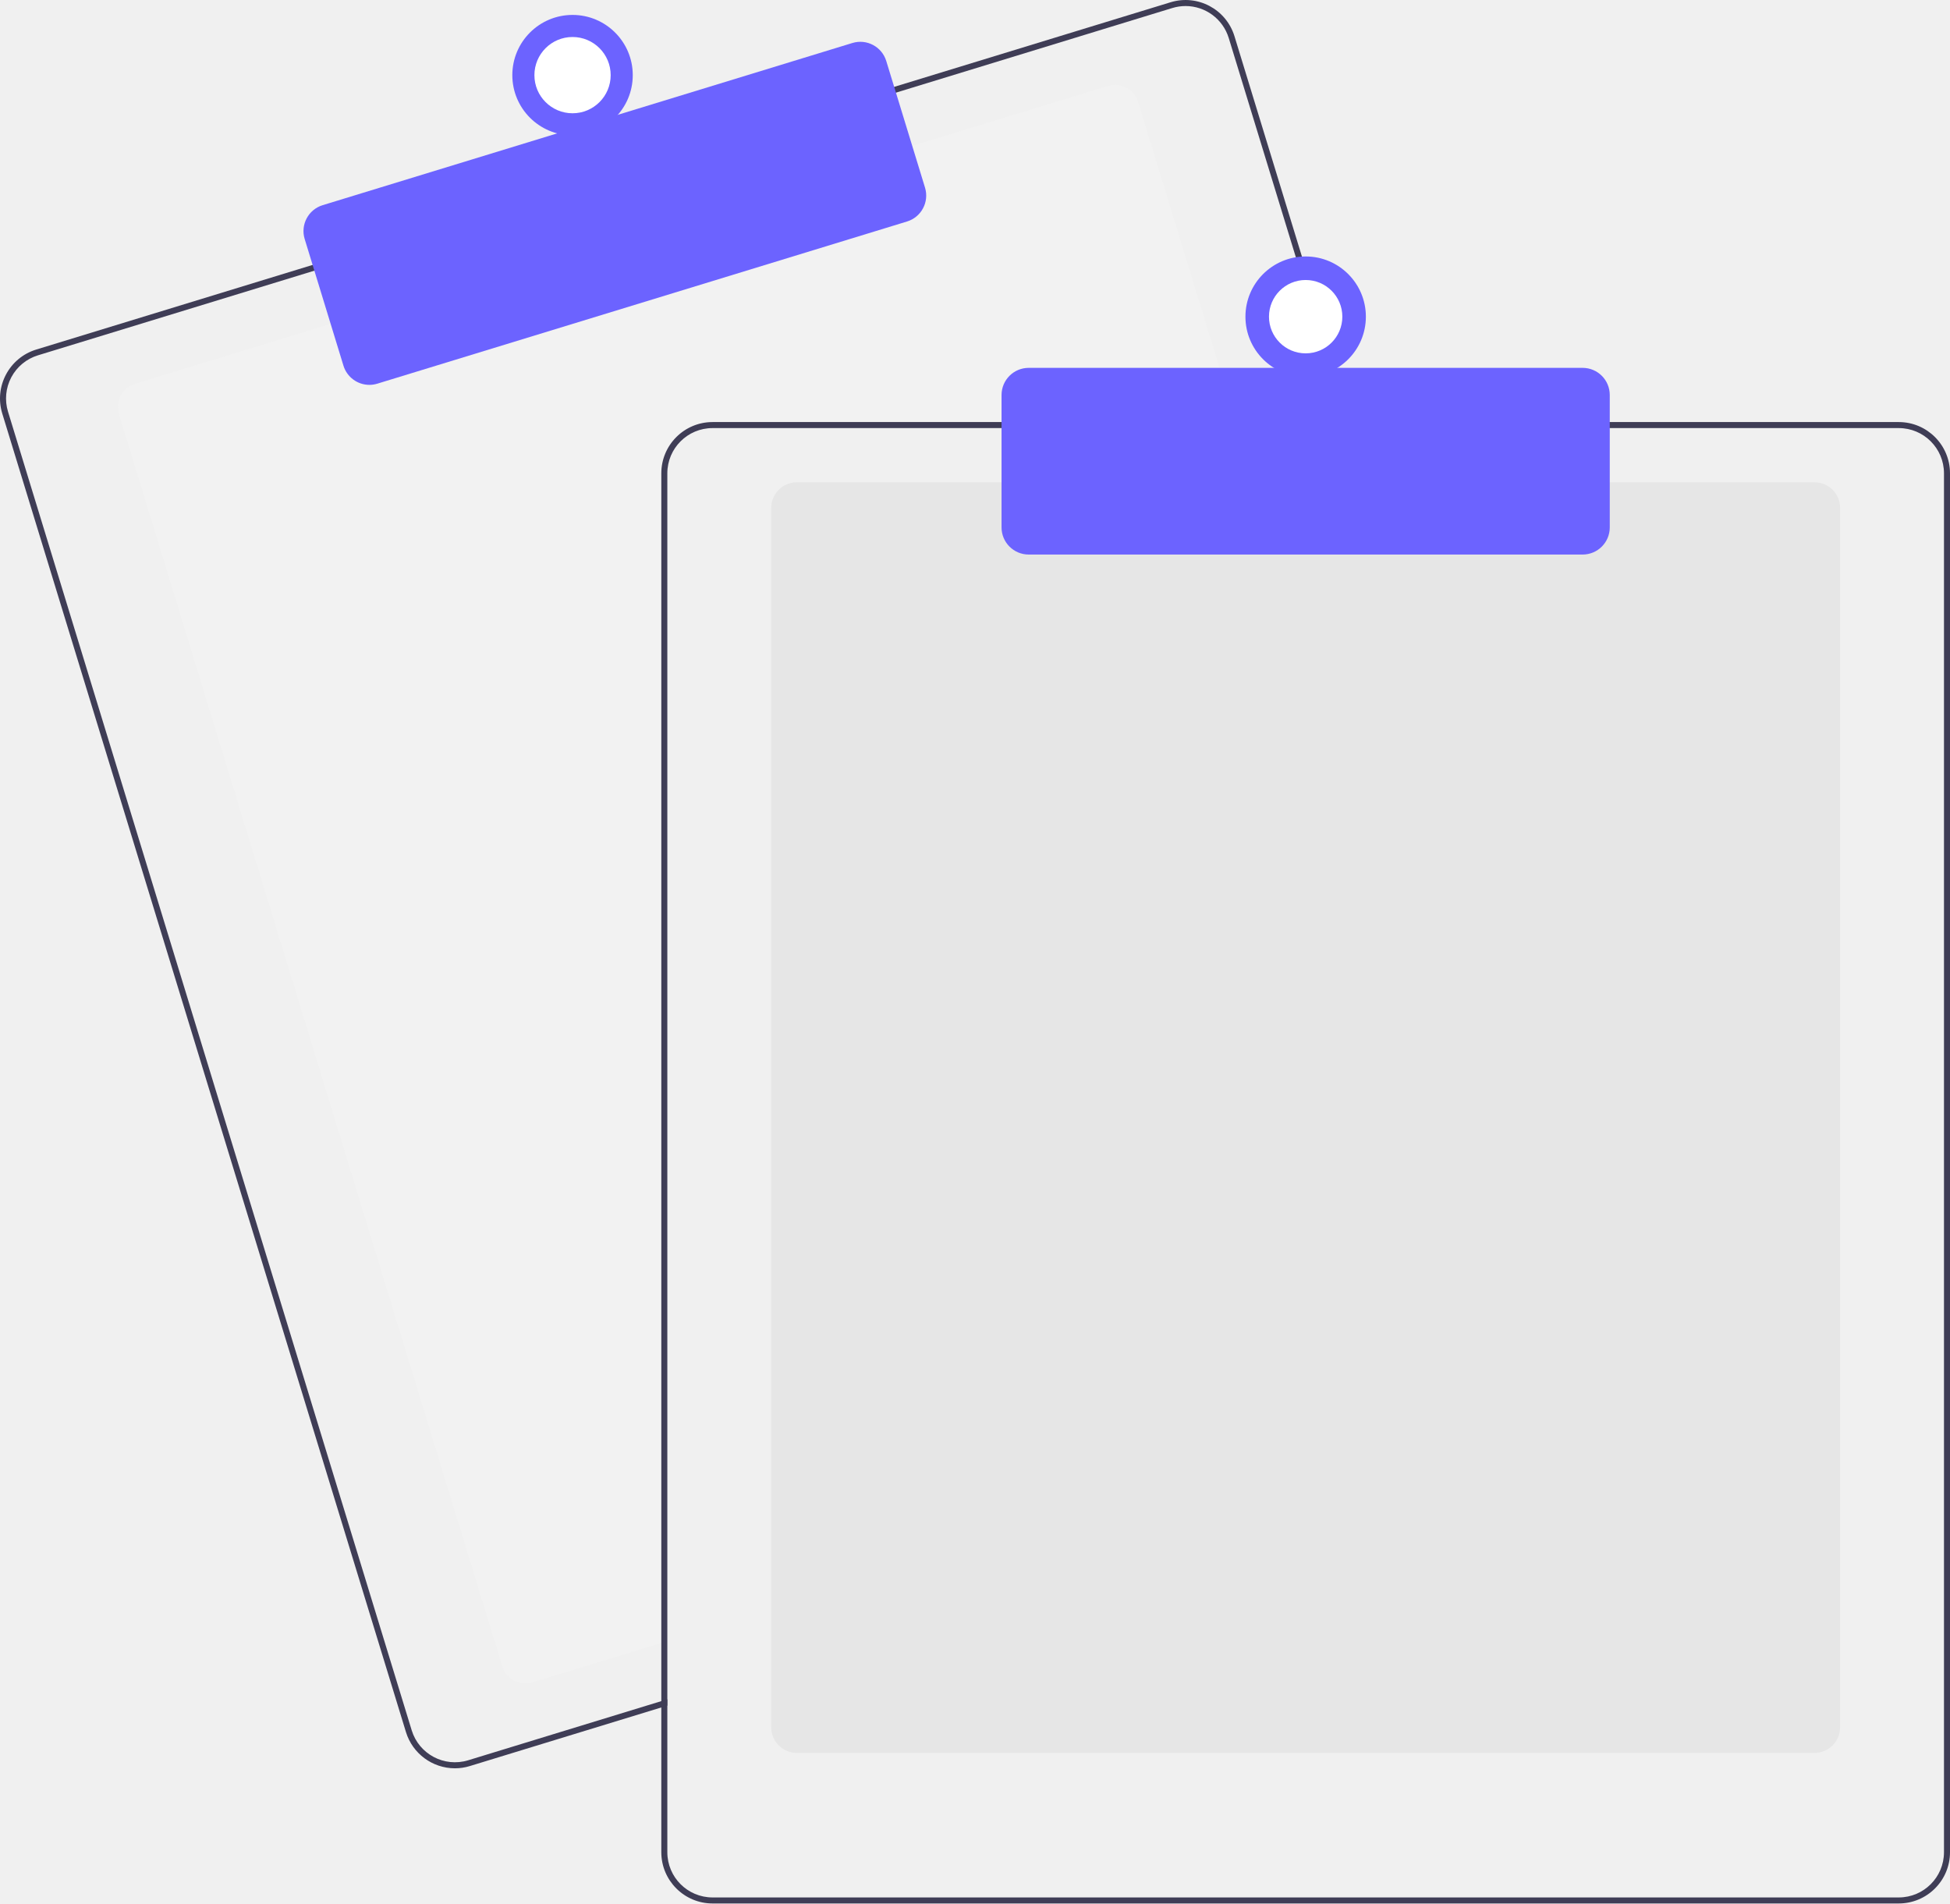
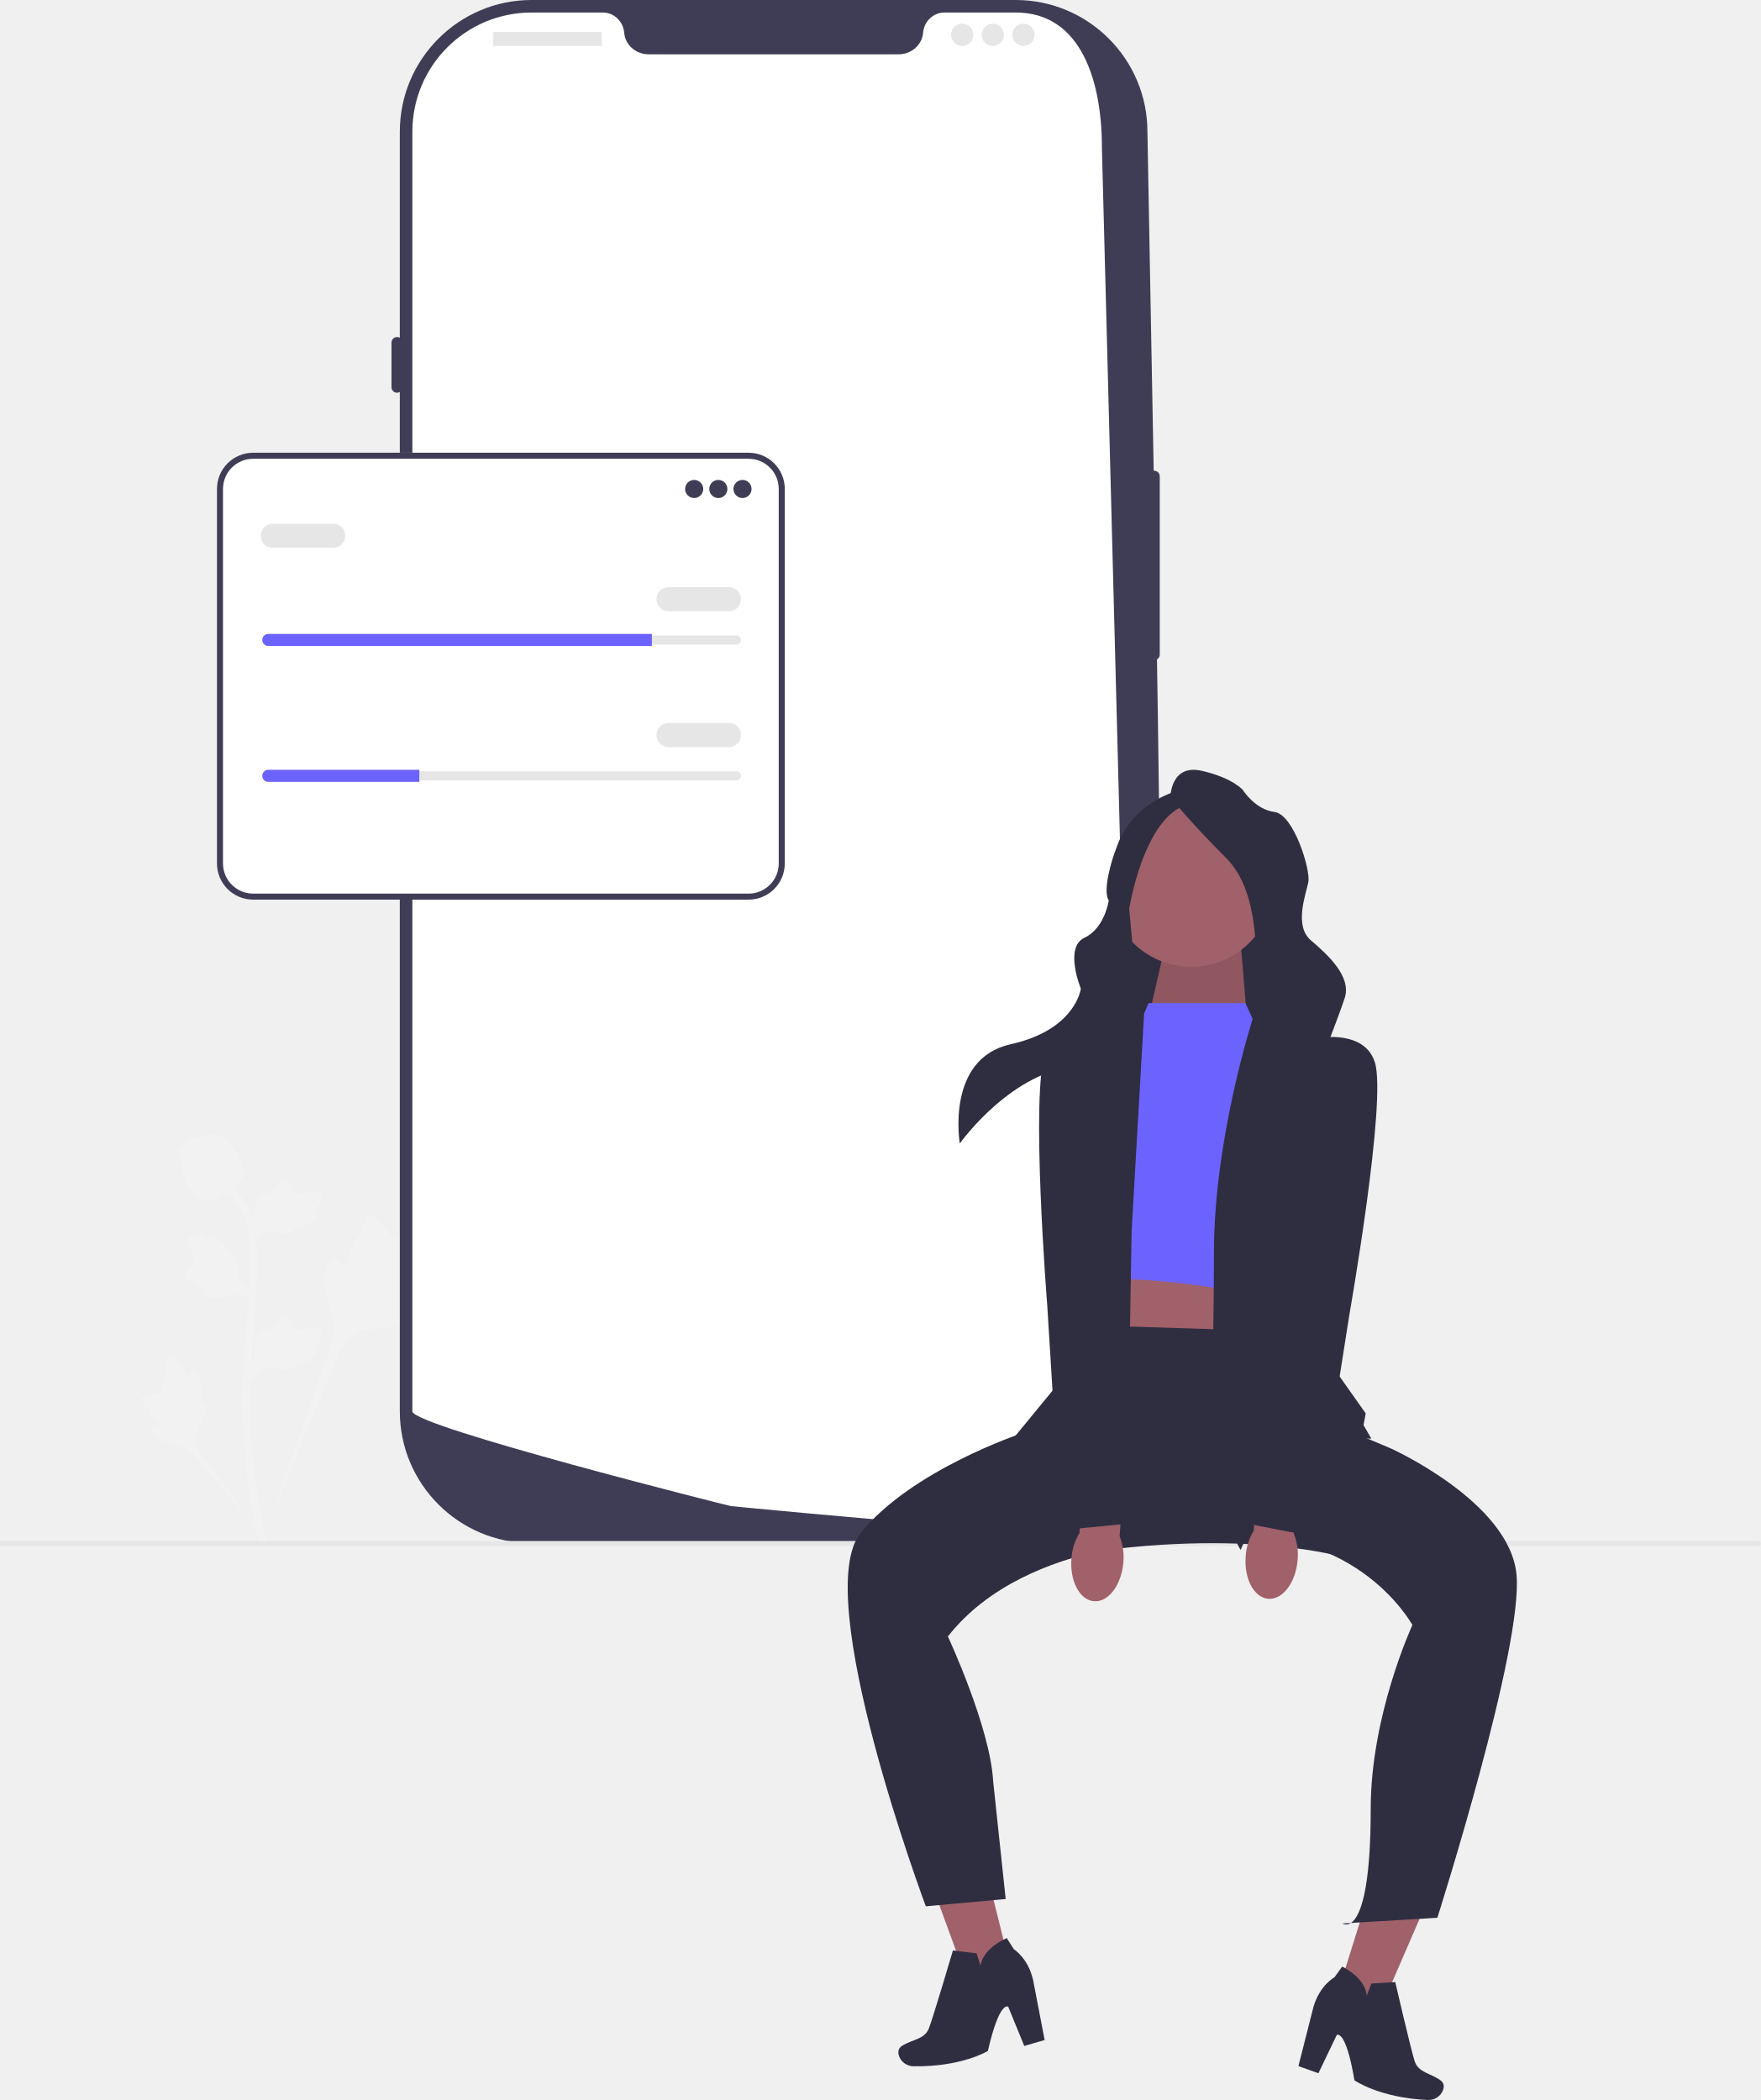
- <svg xmlns="http://www.w3.org/2000/svg" data-name="Layer 1" width="647.636" height="632.174" viewBox="0 0 647.636 632.174">
-   <path d="M687.328,276.087H512.818a15.018,15.018,0,0,0-15,15v387.85l-2,.61-42.81,13.11a8.007,8.007,0,0,1-9.99-5.31L315.678,271.397a8.003,8.003,0,0,1,5.31-9.99l65.97-20.2,191.25-58.54,65.97-20.2a7.989,7.989,0,0,1,9.99,5.3l32.55,106.32Z" transform="translate(-276.1819 -133.9131)" fill="#f2f2f2" />
-   <path d="M725.408,274.087l-39.23-128.14a16.994,16.994,0,0,0-21.23-11.28l-92.75,28.39L380.958,221.607l-92.75,28.4a17.015,17.015,0,0,0-11.28,21.23l134.08,437.93a17.027,17.027,0,0,0,16.26,12.03,16.789,16.789,0,0,0,4.97-.75l63.58-19.46,2-.62v-2.09l-2,.61-64.17,19.65a15.015,15.015,0,0,1-18.73-9.95l-134.07-437.94a14.979,14.979,0,0,1,9.95-18.73l92.75-28.4,191.24-58.54,92.75-28.4a15.156,15.156,0,0,1,4.41-.66,15.015,15.015,0,0,1,14.32,10.61l39.05,127.56.62,2h2.08Z" transform="translate(-276.1819 -133.9131)" fill="#3f3d56" />
-   <path d="M398.863,261.734a9.016,9.016,0,0,1-8.611-6.367l-12.88-42.072a8.999,8.999,0,0,1,5.971-11.24l175.939-53.864a9.009,9.009,0,0,1,11.241,5.971l12.88,42.072a9.01,9.01,0,0,1-5.971,11.241L401.492,261.339A8.976,8.976,0,0,1,398.863,261.734Z" transform="translate(-276.1819 -133.9131)" fill="#6c63ff" />
-   <circle cx="190.154" cy="24.955" r="20" fill="#6c63ff" />
-   <circle cx="190.154" cy="24.955" r="12.665" fill="#fff" />
-   <path d="M878.818,716.087h-338a8.51,8.51,0,0,1-8.5-8.5v-405a8.51,8.51,0,0,1,8.5-8.5h338a8.51,8.51,0,0,1,8.5,8.5v405A8.51,8.51,0,0,1,878.818,716.087Z" transform="translate(-276.1819 -133.9131)" fill="#e6e6e6" />
-   <path d="M723.318,274.087h-210.5a17.024,17.024,0,0,0-17,17v407.8l2-.61v-407.19a15.018,15.018,0,0,1,15-15H723.938Zm183.5,0h-394a17.024,17.024,0,0,0-17,17v458a17.024,17.024,0,0,0,17,17h394a17.024,17.024,0,0,0,17-17v-458A17.024,17.024,0,0,0,906.818,274.087Zm15,475a15.018,15.018,0,0,1-15,15h-394a15.018,15.018,0,0,1-15-15v-458a15.018,15.018,0,0,1,15-15h394a15.018,15.018,0,0,1,15,15Z" transform="translate(-276.1819 -133.9131)" fill="#3f3d56" />
-   <path d="M801.818,318.087h-184a9.01,9.01,0,0,1-9-9v-44a9.01,9.01,0,0,1,9-9h184a9.01,9.01,0,0,1,9,9v44A9.01,9.01,0,0,1,801.818,318.087Z" transform="translate(-276.1819 -133.9131)" fill="#6c63ff" />
-   <circle cx="433.636" cy="105.174" r="20" fill="#6c63ff" />
-   <circle cx="433.636" cy="105.174" r="12.182" fill="#fff" />
+ <svg xmlns="http://www.w3.org/2000/svg" width="583.04" height="695.439" viewBox="0 0 583.04 695.439">
+   <g>
+     <path d="M151.784,420.766c-.844-1.424-4.497,.101-5.168-1.191-.669-1.287,2.724-3.249,4.663-7.73,.35-.808,2.553-5.9,.922-7.472-3.092-2.978-17.24,9.313-22.191,5.29-1.087-.883-1.846-2.645-5.134-5.506-1.308-1.138-2.099-1.652-2.865-1.461-1.086,.271-1.172,1.725-2.337,4.584-1.747,4.287-2.78,4.028-3.798,7.449-.756,2.539-.583,4.016-1.472,4.303-1.258,.407-2.416-2.286-4.011-2.045-1.627,.246-2.611,3.382-2.922,5.73-.583,4.406,1.035,7.313,1.932,10.371,.975,3.322,1.553,8.375-.698,15.528l-22.277,62.766c4.918-12.879,19.158-48.185,25.142-61.305,1.727-3.787,3.635-7.629,7.551-9.145,3.77-1.46,8.949-.588,15.55-2.179,.771-.186,2.911-.73,3.18-1.988,.223-1.04-1.036-1.621-.842-2.595,.259-1.307,2.734-1.323,5.775-2.831,2.144-1.063,3.48-2.328,4.629-3.415,.346-.328,5.495-5.262,4.371-7.157h-0Z" fill="#f2f2f2" />
+     <path d="M64.139,453.808c-.942,.004-1.248,2.236-2.076,2.193-.825-.043-.808-2.275-2.448-4.519-.296-.405-2.159-2.955-3.401-2.608-2.354,.658-.404,11.148-3.806,12.418-.747,.279-1.831,.143-4.184,.931-.936,.314-1.417,.554-1.544,.985-.18,.611,.508,1.073,1.575,2.47,1.6,2.094,1.175,2.527,2.56,4.013,1.028,1.104,1.803,1.445,1.687,1.964-.163,.735-1.819,.526-2.161,1.379-.349,.87,.907,2.257,1.969,3.087,1.994,1.558,3.888,1.602,5.647,2.044,1.912,.48,4.559,1.654,7.42,4.823l24.378,29.044c-4.902-6.13-18.122-23.306-22.835-30.029-1.361-1.941-2.696-3.985-2.31-6.345,.371-2.272,2.293-4.562,3.417-8.261,.131-.432,.481-1.639-.058-2.134-.446-.409-1.095,.041-1.517-.335-.567-.504,.14-1.724,.277-3.651,.097-1.359-.138-2.38-.341-3.258-.061-.265-.997-4.215-2.251-4.21v0Z" fill="#f2f2f2" />
+     <path d="M82.939,458.028l-.568-5.068,.259-.384c1.2-1.777,1.812-3.512,1.819-5.159,.001-.262-.011-.524-.023-.79-.049-1.057-.11-2.371,.575-3.903,.384-.854,1.463-2.831,3.086-2.587,.437,.061,.767,.262,1.018,.497,.037-.059,.075-.117,.115-.181,.505-.771,.905-1.101,1.291-1.419,.296-.245,.602-.497,1.082-1.094,.21-.262,.374-.492,.513-.685,.42-.585,.968-1.282,1.935-1.27,1.033,.049,1.574,.903,1.932,1.468,.64,1.008,.93,1.735,1.122,2.217,.07,.176,.149,.374,.19,.436,.333,.489,3.038,.032,4.057-.135,2.289-.382,4.27-.712,5.087,.732,.585,1.033,.151,2.398-1.33,4.168-.461,.551-.952,.969-1.388,1.297,.361,.215,.684,.546,.815,1.065h0c.308,1.228-.748,2.459-3.137,3.663-.593,.301-1.392,.702-2.512,.896-.527,.091-1.002,.113-1.408,.125-.009,.235-.064,.489-.207,.751-.42,.771-1.293,1.138-2.61,1.05-1.449-.076-2.642-.352-3.694-.595-.919-.21-1.711-.389-2.332-.347-1.153,.093-2.041,1.016-3.083,2.212l-2.603,3.042h-0Z" fill="#f2f2f2" />
+     <path d="M85.572,427.852l-4.758,1.835-.437-.153c-2.023-.71-3.857-.862-5.452-.451-.254,.065-.504,.143-.759,.223-1.01,.315-2.266,.708-3.922,.434-.924-.155-3.11-.697-3.285-2.329-.052-.438,.059-.809,.222-1.111-.066-.021-.133-.042-.204-.065-.874-.293-1.295-.597-1.7-.889-.312-.224-.633-.456-1.332-.769-.307-.137-.571-.237-.793-.322-.672-.258-1.486-.611-1.719-1.549-.215-1.011,.474-1.751,.93-2.241,.813-.875,1.442-1.34,1.86-1.648,.153-.112,.324-.239,.373-.294,.389-.446-.74-2.947-1.159-3.891-.95-2.118-1.772-3.95-.582-5.106,.851-.828,2.282-.754,4.369,.229,.65,.307,1.179,.675,1.607,1.013,.117-.404,.354-.8,.823-1.058h0c1.11-.61,2.569,.099,4.339,2.105,.442,.498,1.033,1.169,1.504,2.203,.221,.487,.363,.941,.478,1.331,.229-.051,.49-.063,.779,.009,.852,.21,1.429,.962,1.678,2.258,.294,1.421,.329,2.645,.362,3.724,.03,.942,.058,1.753,.255,2.344,.382,1.091,1.5,1.717,2.922,2.421l3.603,1.746-0,0Z" fill="#f2f2f2" />
+     <path d="M82.939,412.921l-.568-5.068,.259-.384c1.2-1.777,1.812-3.512,1.819-5.159,.001-.262-.011-.524-.023-.79-.049-1.057-.11-2.371,.575-3.903,.384-.854,1.463-2.831,3.086-2.587,.437,.061,.767,.262,1.018,.497,.037-.059,.075-.117,.115-.181,.505-.771,.905-1.101,1.291-1.419,.296-.245,.602-.497,1.082-1.094,.21-.262,.374-.492,.513-.685,.42-.585,.968-1.282,1.935-1.27,1.033,.049,1.574,.903,1.932,1.468,.64,1.008,.93,1.735,1.122,2.217,.07,.176,.149,.374,.19,.436,.333,.489,3.038,.032,4.057-.135,2.289-.382,4.27-.712,5.087,.732,.585,1.033,.151,2.398-1.33,4.168-.461,.551-.952,.969-1.388,1.297,.361,.215,.684,.546,.815,1.065h0c.308,1.228-.748,2.459-3.137,3.663-.593,.301-1.392,.702-2.512,.896-.527,.091-1.002,.113-1.408,.125-.009,.235-.064,.489-.207,.751-.42,.771-1.293,1.138-2.61,1.05-1.449-.076-2.642-.352-3.694-.595-.919-.21-1.711-.389-2.332-.347-1.153,.093-2.041,1.016-3.083,2.212l-2.603,3.042h-0Z" fill="#f2f2f2" />
+     <path d="M88.124,511.299l-1.062-.666-.257-1.226,.257,1.226-1.238,.142c-.02-.115-.087-.379-.188-.793-.554-2.266-2.244-9.162-3.654-20.023-.984-7.581-1.541-15.376-1.656-23.17-.115-7.807,.255-13.717,.551-18.467,.224-3.583,.496-6.994,.762-10.317,.71-8.878,1.379-17.265,.881-26.55-.11-2.073-.341-6.387-2.862-10.978-1.462-2.663-3.476-5.027-5.987-7.023l1.561-1.963c2.771,2.207,5,4.826,6.623,7.782,2.795,5.09,3.047,9.791,3.168,12.05,.507,9.449-.17,17.916-.887,26.88-.264,3.311-.536,6.708-.759,10.276-.294,4.706-.66,10.565-.546,18.271,.113,7.701,.663,15.4,1.634,22.886,1.392,10.724,3.058,17.517,3.605,19.749,.291,1.192,.352,1.441,.054,1.914v-0Z" fill="#f2f2f2" />
+     <path d="M69.075,397.436c-.103,0-.207-.002-.312-.01-2.134-.115-4.11-1.392-5.875-3.796-.827-1.131-1.251-2.42-2.095-4.992-.131-.396-.767-2.408-1.154-5.176-.253-1.808-.221-2.565,.137-3.233,.398-.744,1.041-1.263,1.766-1.613-.032-.24-.006-.487,.098-.739,.427-1.045,1.563-.908,2.177-.842,.311,.039,.699,.091,1.117,.069,.658-.032,1.012-.228,1.548-.521,.513-.281,1.15-.631,2.096-.825,1.865-.389,3.427,.14,3.942,.313,2.71,.903,4.046,3.01,5.593,5.45,.308,.489,1.367,2.271,2.065,4.713,.504,1.762,.433,2.545,.281,3.128-.308,1.197-1.036,1.882-2.885,3.394-1.931,1.583-2.9,2.376-3.732,2.858-1.937,1.118-3.153,1.821-4.768,1.821v0Z" fill="#f2f2f2" />
+   </g>
+   <g>
+     <path d="M336.298,511.006H175.986c-24.045,0-43.607-19.562-43.607-43.607V43.607c0-24.045,19.562-43.607,43.607-43.607h160.312c24.044,0,43.606,19.562,43.606,43.607,2.984,170.182,8.073,360.758,0,423.792,0,24.045-19.562,43.607-43.606,43.607Z" fill="#3f3d56" />
+     <path d="M382.141,155.885c-1.017,0-1.845,.827-1.845,1.845v59.033c0,1.017,.827,1.845,1.845,1.845s1.845-.827,1.845-1.845v-59.033c0-1.017-.827-1.845-1.845-1.845Z" fill="#3f3d56" />
+     <path d="M364.835,48.928l10.92,418.464c0,20.929-16.289,38.049-36.886,39.377h-.009c-.304,.018-.609,.037-.922,.046-.544,.028-1.088,.037-1.642,.037,0,0-2.029-.148-5.737-.424-3.745-.277-9.196-.692-15.994-1.236-2.038-.157-4.188-.332-6.457-.517-4.52-.369-9.482-.775-14.804-1.236-2.121-.175-4.317-.369-6.558-.563-11.456-.987-24.287-2.14-37.818-3.45-2.288-.212-4.593-.434-6.918-.664-.609-.065-105.477-26.427-105.477-31.371V43.607c0-21.796,17.664-39.46,39.46-39.46h23.558c3.763,0,6.789,2.933,7.112,6.687,.028,.249,.055,.498,.101,.747,.683,3.773,4.142,6.401,7.979,6.401h82.805c3.837,0,7.296-2.629,7.979-6.401,.046-.249,.074-.498,.102-.747,.323-3.754,3.348-6.687,7.112-6.687h23.558c21.796,0,28.54,22.984,28.54,44.78Z" fill="#fff" />
+     <path d="M131.457,111.61c-1.017,0-1.845,.827-1.845,1.845v14.758c0,1.017,.827,1.845,1.845,1.845s1.845-.827,1.845-1.845v-14.758c0-1.017-.827-1.845-1.845-1.845Z" fill="#3f3d56" />
+     <path d="M131.457,155.885c-1.017,0-1.845,.827-1.845,1.845v28.594c0,1.017,.827,1.845,1.845,1.845s1.845-.827,1.845-1.845v-28.594c0-1.017-.827-1.845-1.845-1.845Z" fill="#3f3d56" />
+     <path d="M131.457,196.47c-1.017,0-1.845,.827-1.845,1.845v28.594c0,1.017,.827,1.845,1.845,1.845s1.845-.827,1.845-1.845v-28.594c0-1.017-.827-1.845-1.845-1.845Z" fill="#3f3d56" />
+     <rect x="163.28" y="10.608" width="35.973" height="4.612" rx=".31" ry=".31" fill="#e6e6e6" />
+     <circle cx="318.566" cy="11.53" r="3.69" fill="#e6e6e6" />
+     <circle cx="328.712" cy="11.53" r="3.69" fill="#e6e6e6" />
+     <circle cx="338.859" cy="11.53" r="3.69" fill="#e6e6e6" />
+   </g>
+   <path d="M583.04,511.16h0c0,.464-.376,.84-.84,.84H0v-1.68H582.2c.464,0,.84,.376,.84,.84Z" fill="#e6e6e6" />
+   <g>
+     <g>
+       <polygon points="458.622 609.802 478.389 616.116 453.084 674.51 439.688 670.232 458.622 609.802" fill="#a0616a" />
+       <path d="M461.959,656.382l-7.892,.488-1.553,4.075s.187-5.334-8.117-9.698l-2.552,3.549s-4.859,2.578-6.966,9.804l-4.979,19.606,6.618,2.365,6.065-12.645s2.943-2.269,5.869,14.997c0,0,8.283,5.828,24.308,6.512,2.203,.094,4.257-1.208,5.021-3.276,.422-1.141,.38-2.361-.9-3.284-3.258-2.349-7.264-2.491-8.496-6.283s-6.426-26.21-6.426-26.21Z" fill="#2f2e41" />
+     </g>
+     <g>
+       <polygon points="321.568 599.613 301.464 604.757 323.3 664.534 336.923 661.05 321.568 599.613" fill="#a0616a" />
+       <path d="M315.504,645.917l7.85,.95,1.311,4.159s.126-5.336,8.672-9.205l2.34,3.693s4.699,2.859,6.379,10.196l3.82,19.864-6.745,1.972-5.313-12.979s-2.805-2.437-6.739,14.627c0,0-8.61,5.332-24.648,5.075-2.204-.035-4.179-1.456-4.82-3.565-.354-1.164-.241-2.379,1.091-3.226,3.39-2.154,7.398-2.061,8.85-5.774s7.952-25.788,7.952-25.788Z" fill="#2f2e41" />
+     </g>
+     <rect x="371.077" y="280.507" width="53.689" height="79.332" transform="translate(795.8439 640.3461) rotate(-180)" fill="#2f2e41" />
+     <polygon points="415.551 415.531 413.949 458.002 361.061 453.995 367.471 412.326 415.551 415.531" fill="#a0616a" />
+     <path d="M357.054,438.77l76.126,2.404,19,26.887-8.815,47.278s-38.232-10.86-101.537,1.961l4.007-44.073,12.222-12.222-1.003-22.235Z" fill="#2f2e41" />
+     <path d="M439.591,470.823l20.835,8.815s39.265,17.629,41.669,41.669c2.404,24.04-26.199,113.789-26.199,113.789l-31.391,1.877s9.33,6.492,9.33-38.045c0-31,13.803-60.793,13.803-60.793,0,0-20.033-36.861-71.318-28.047,0,0-56.041-1.817-82.484,31.839,0,0,14,30,15,48l4.139,38.963-26.444,2.404s-38.424-102.776-21.596-123.61c16.828-20.835,52.888-32.855,52.888-32.855l101.769-4.007Z" fill="#2f2e41" />
+     <polygon points="412.715 335.65 410.835 312.928 385.835 312.928 380.293 337.001 412.715 335.65" fill="#a0616a" />
+     <polygon points="412.715 335.65 410.835 312.928 385.835 312.928 380.293 337.001 412.715 335.65" opacity=".1" />
+     <path d="M421.725,292.83c0,15.092-12.235,27.327-27.327,27.327-15.092,0-27.327-12.235-27.327-27.327s12.235-27.327,27.327-27.327c15.092,0,27.327,12.235,27.327,27.327Z" fill="#a0616a" />
+     <path d="M380.293,332.193h32.053l4.007,8.815,4.007,88.948s-30.451-7.212-56.894-6.411l6.411-80.934,8.013-4.808,2.404-5.609Z" fill="#6c63ff" />
+     <path d="M410.743,513.294s16.027-36.06,22.437-36.861c6.411-.801,20.876,0,20.876,0l-3.246-5.609s-.801-11.219-8.815-11.219-4.808-115.392-4.808-115.392l-22.446-6.75s-12.813,39.605-12.813,77.267c0,37.663-1.603,79.332-1.603,79.332l10.417,19.232Z" fill="#2f2e41" />
+     <path d="M378.811,335.65l-28.168,7.762,3.205,110.584-18.431,22.437s24.04,0,29.649,20.033c0,0,6.653,10.954,13.744,9.884s2.283-23.507,2.283-23.507l-7.212-28.047,.801-47.278,4.128-71.869Z" fill="#2f2e41" />
+     <path d="M387.505,264.08s0-11.219,10.417-8.815c10.417,2.404,13.623,6.411,13.623,6.411,0,0,4.007,6.411,10.417,7.212,6.411,.801,12.02,19.232,11.219,23.239s-4.808,14.424,.801,19.232c5.609,4.808,13.623,12.02,11.219,19.232s-9.616,25.643-9.616,25.643c0,0,20.115,2.94,18.472,15.493,0,0-9.657-7.48-22.478-7.48s-11.219-23.261-11.219-23.261c0,0-.801-14.402-3.205-18.409s.801-26.444-11.219-38.464c-12.02-12.02-18.431-20.033-18.431-20.033Z" fill="#2f2e41" />
+     <path d="M390.71,261.676s-15.225,3.205-20.835,18.431-2.776,18.058-2.776,18.058c0,0-1.24,9.168-8.047,12.383s-1.197,16.837-1.197,16.837c0,0-1.603,13.623-23.239,18.431-21.636,4.808-16.828,32.855-16.828,32.855,0,0,17.629-24.841,40.066-25.643,22.437-.801,18.431-25.643,18.431-25.643l-2.404-26.444s4.808-30.451,19.232-34.457-2.404-4.808-2.404-4.808Z" fill="#2f2e41" />
+     <path id="uuid-cac2eb5b-24ea-45f6-922f-e2b1ec3fbeeb-40" d="M412.448,515.235c-.635,7.455,2.697,13.826,7.441,14.229,4.745,.403,9.104-5.313,9.738-12.771,.294-2.976-.128-5.978-1.233-8.757l2.292-31.622-14.862-.759-.682,31.254c-1.559,2.553-2.483,5.442-2.696,8.426Z" fill="#a0616a" />
+     <path id="uuid-f52766af-11e7-4213-b1b4-c8e9d82d1748-41" d="M354.752,516.036c-.635,7.455,2.697,13.826,7.441,14.229,4.745,.403,9.104-5.313,9.738-12.771,.294-2.976-.128-5.978-1.233-8.757l2.292-31.622-14.862-.759-.682,31.254c-1.559,2.553-2.483,5.442-2.696,8.426Z" fill="#a0616a" />
+     <path d="M431.177,344.614s20.033-5.609,24.04,7.212c4.007,12.821-8.414,83.338-8.414,83.338l-11.619,73.722-24.841-4.808,16.027-98.564,4.808-60.901Z" fill="#2f2e41" />
+     <path d="M370.841,343.564s-19.414-7.476-24.614,4.909,.505,83.76,.505,83.76l4.604,74.49,25.184-2.44-6.645-99.637,.966-61.083Z" fill="#2f2e41" />
+   </g>
+   <g>
+     <path d="M247.858,297.928H83.811c-6.604,0-11.977-5.373-11.977-11.977v-124.047c0-6.604,5.373-11.977,11.977-11.977H247.858c6.604,0,11.977,5.373,11.977,11.977v124.047c0,6.604-5.373,11.977-11.977,11.977Z" fill="#fff" />
+     <path d="M247.858,297.928H83.811c-6.604,0-11.977-5.373-11.977-11.977v-124.047c0-6.604,5.373-11.977,11.977-11.977H247.858c6.604,0,11.977,5.373,11.977,11.977v124.047c0,6.604-5.373,11.977-11.977,11.977ZM83.811,151.928c-5.501,0-9.977,4.476-9.977,9.977v124.047c0,5.501,4.476,9.977,9.977,9.977H247.858c5.501,0,9.977-4.476,9.977-9.977v-124.047c0-5.501-4.476-9.977-9.977-9.977H83.811Z" fill="#3f3d56" />
+     <circle cx="229.835" cy="161.928" r="3" fill="#3f3d56" />
+     <circle cx="237.835" cy="161.928" r="3" fill="#3f3d56" />
+     <circle cx="245.835" cy="161.928" r="3" fill="#3f3d56" />
+     <path d="M88.835,210.428c-.827,0-1.5,.673-1.5,1.5,0,.403,.156,.776,.438,1.052,.285,.292,.659,.448,1.062,.448H243.835c.827,0,1.5-.673,1.5-1.5,0-.403-.156-.776-.438-1.052-.285-.292-.659-.448-1.062-.448H88.835Z" fill="#e6e6e6" />
+     <path d="M215.835,209.928v4H88.835c-.55,0-1.05-.22-1.41-.59-.37-.36-.59-.86-.59-1.41,0-1.1,.9-2,2-2h127Z" fill="#6c63ff" />
+     <path d="M241.335,202.428h-20c-2.206,0-4-1.794-4-4s1.794-4,4-4h20c2.206,0,4,1.794,4,4s-1.794,4-4,4Z" fill="#e6e6e6" />
+     <path d="M110.335,181.428h-20c-2.206,0-4-1.794-4-4s1.794-4,4-4h20c2.206,0,4,1.794,4,4s-1.794,4-4,4Z" fill="#e6e6e6" />
+     <path d="M88.835,255.428c-.827,0-1.5,.673-1.5,1.5,0,.403,.156,.776,.438,1.052,.285,.292,.659,.448,1.062,.448H243.835c.827,0,1.5-.673,1.5-1.5,0-.403-.156-.776-.438-1.052-.285-.292-.659-.448-1.062-.448H88.835Z" fill="#e6e6e6" />
+     <path d="M138.835,254.928v4h-50c-.55,0-1.05-.22-1.41-.59-.37-.36-.59-.86-.59-1.41,0-1.1,.9-2,2-2h50Z" fill="#6c63ff" />
+     <path d="M241.335,247.428h-20c-2.206,0-4-1.794-4-4s1.794-4,4-4h20c2.206,0,4,1.794,4,4s-1.794,4-4,4Z" fill="#e6e6e6" />
+   </g>
</svg>
